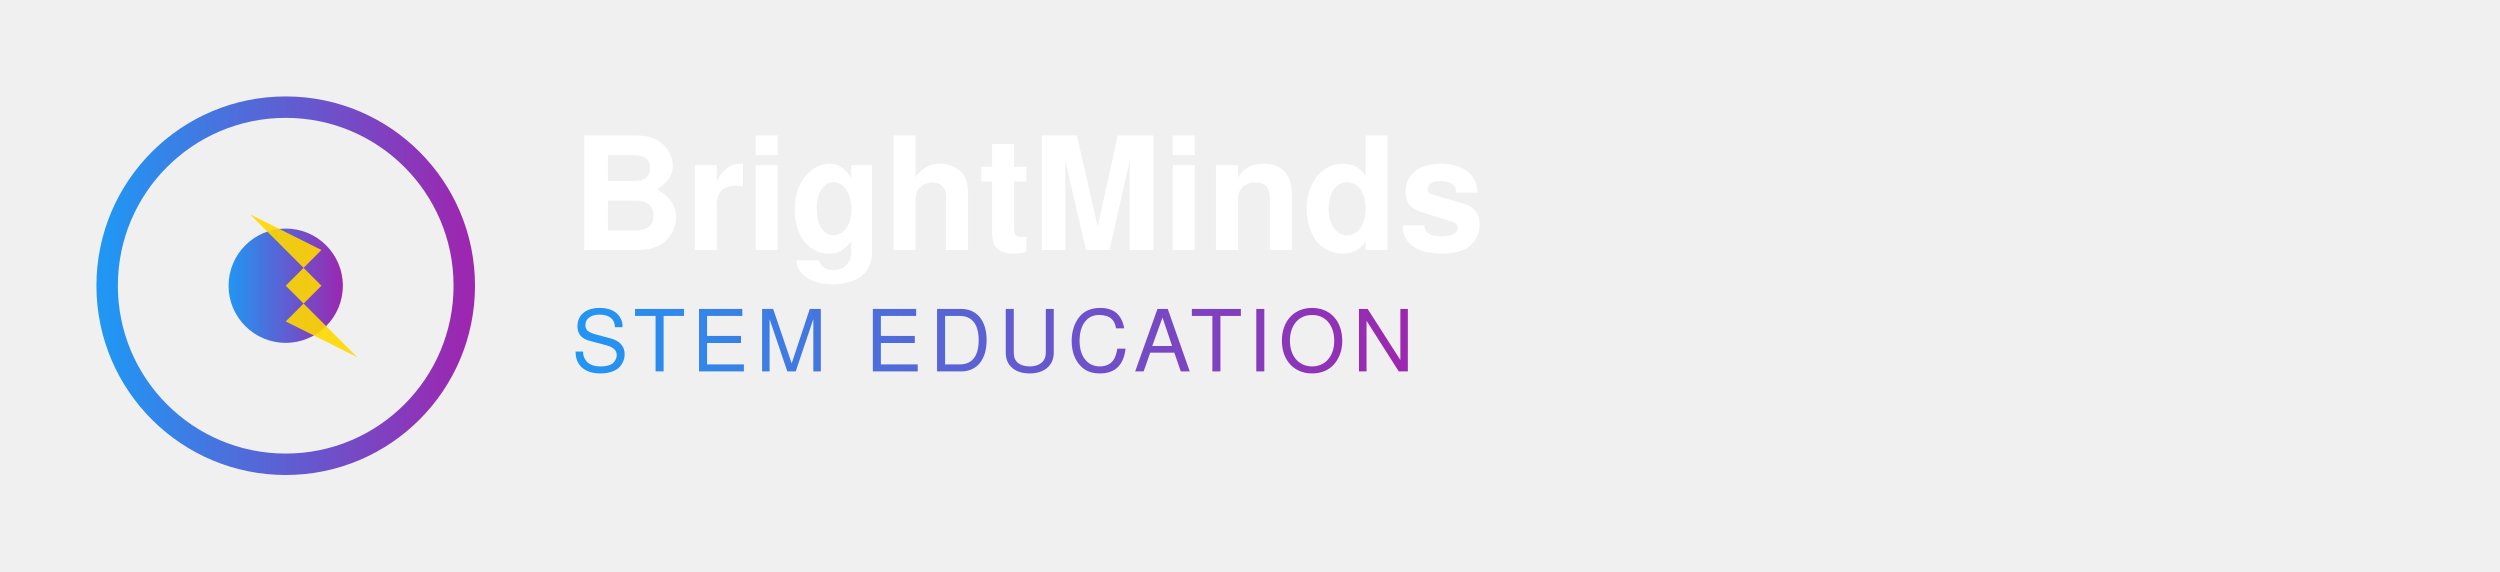
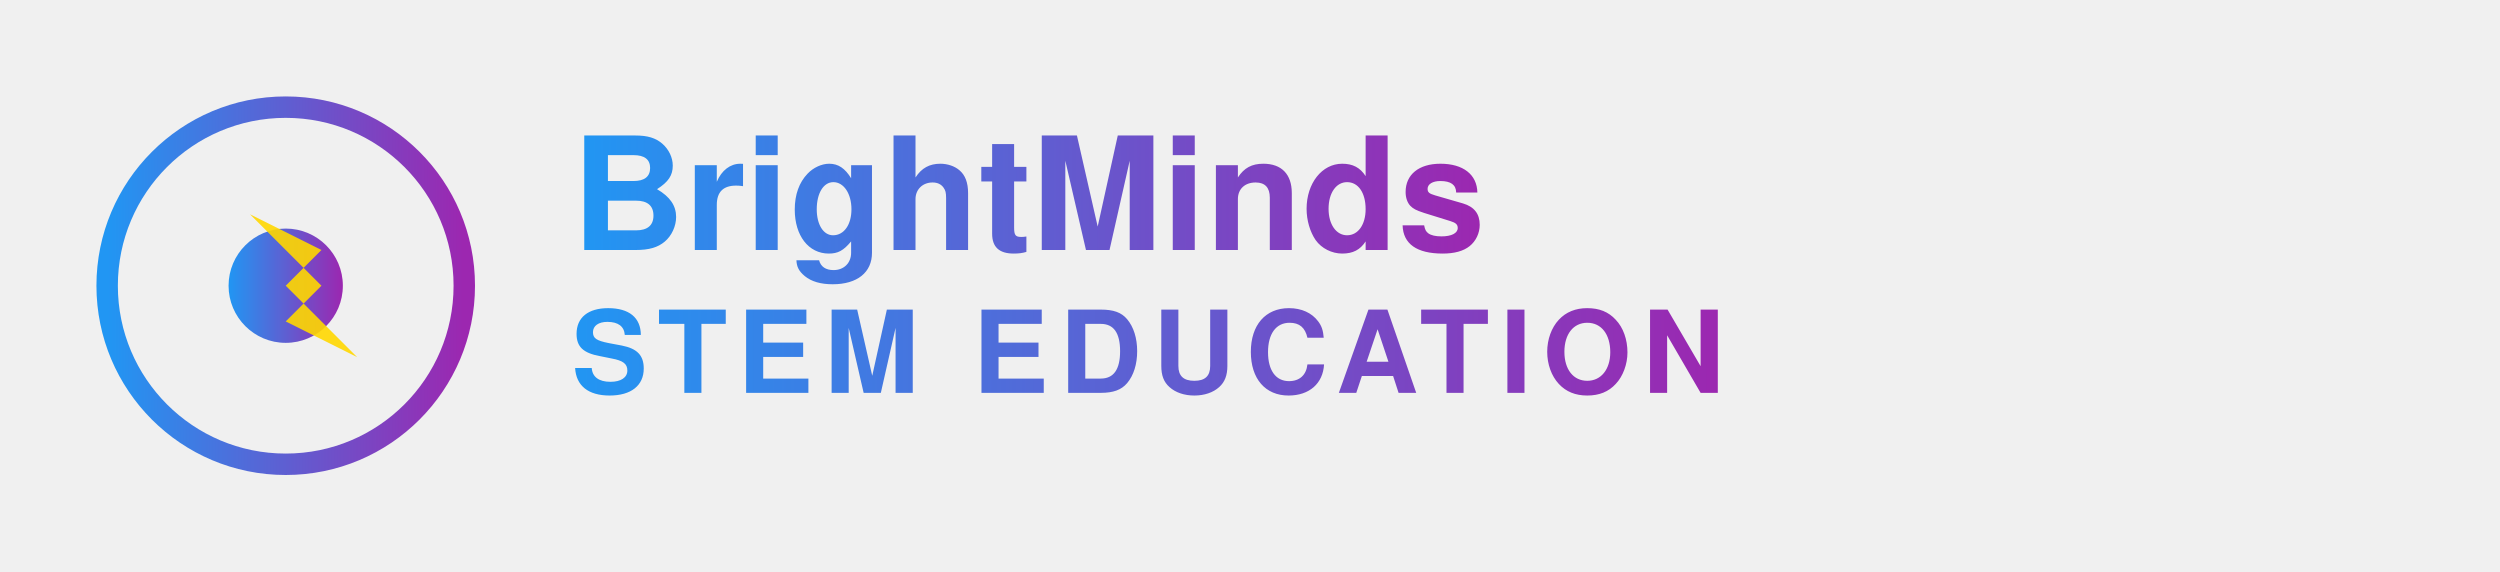
<svg xmlns="http://www.w3.org/2000/svg" version="1.1" viewBox="0 0 350 80" width="350" height="80" fill="none">
  <defs>
    <linearGradient id="cleanGrad" x1="0%" y1="0%" x2="100%" y2="0%">
      <stop offset="0%" style="stop-color:#2196F3;stop-opacity:1" />
      <stop offset="100%" style="stop-color:#9C27B0;stop-opacity:1" />
    </linearGradient>
  </defs>
  <circle cx="40" cy="40" r="25" fill="none" stroke="url(#cleanGrad)" stroke-width="3" />
  <circle cx="40" cy="40" r="8" fill="url(#cleanGrad)" />
  <path d="M35 30L45 35L40 40L50 50L40 45L45 40L35 30Z" fill="#FFD700" opacity="0.9" />
-   <text x="80" y="35" font-family="'SF Pro Display', 'Helvetica', sans-serif" font-size="22" font-weight="600" fill="white">
+   <text x="80" y="35" font-family="'SF Pro Display', 'Helvetica', sans-serif" font-size="22" font-weight="600" fill="url(#cleanGrad)">
        BrightMinds
    </text>
-   <text x="80" y="52" font-family="'SF Pro Display', 'Helvetica', sans-serif" font-size="12" font-weight="400" fill="url(#cleanGrad)" letter-spacing="1px">
+   <text x="80" y="55" font-family="'SF Pro Display', 'Helvetica', sans-serif" font-size="16" font-weight="700" fill="url(#cleanGrad)" letter-spacing="1.5px">
        STEM EDUCATION
    </text>
</svg>
